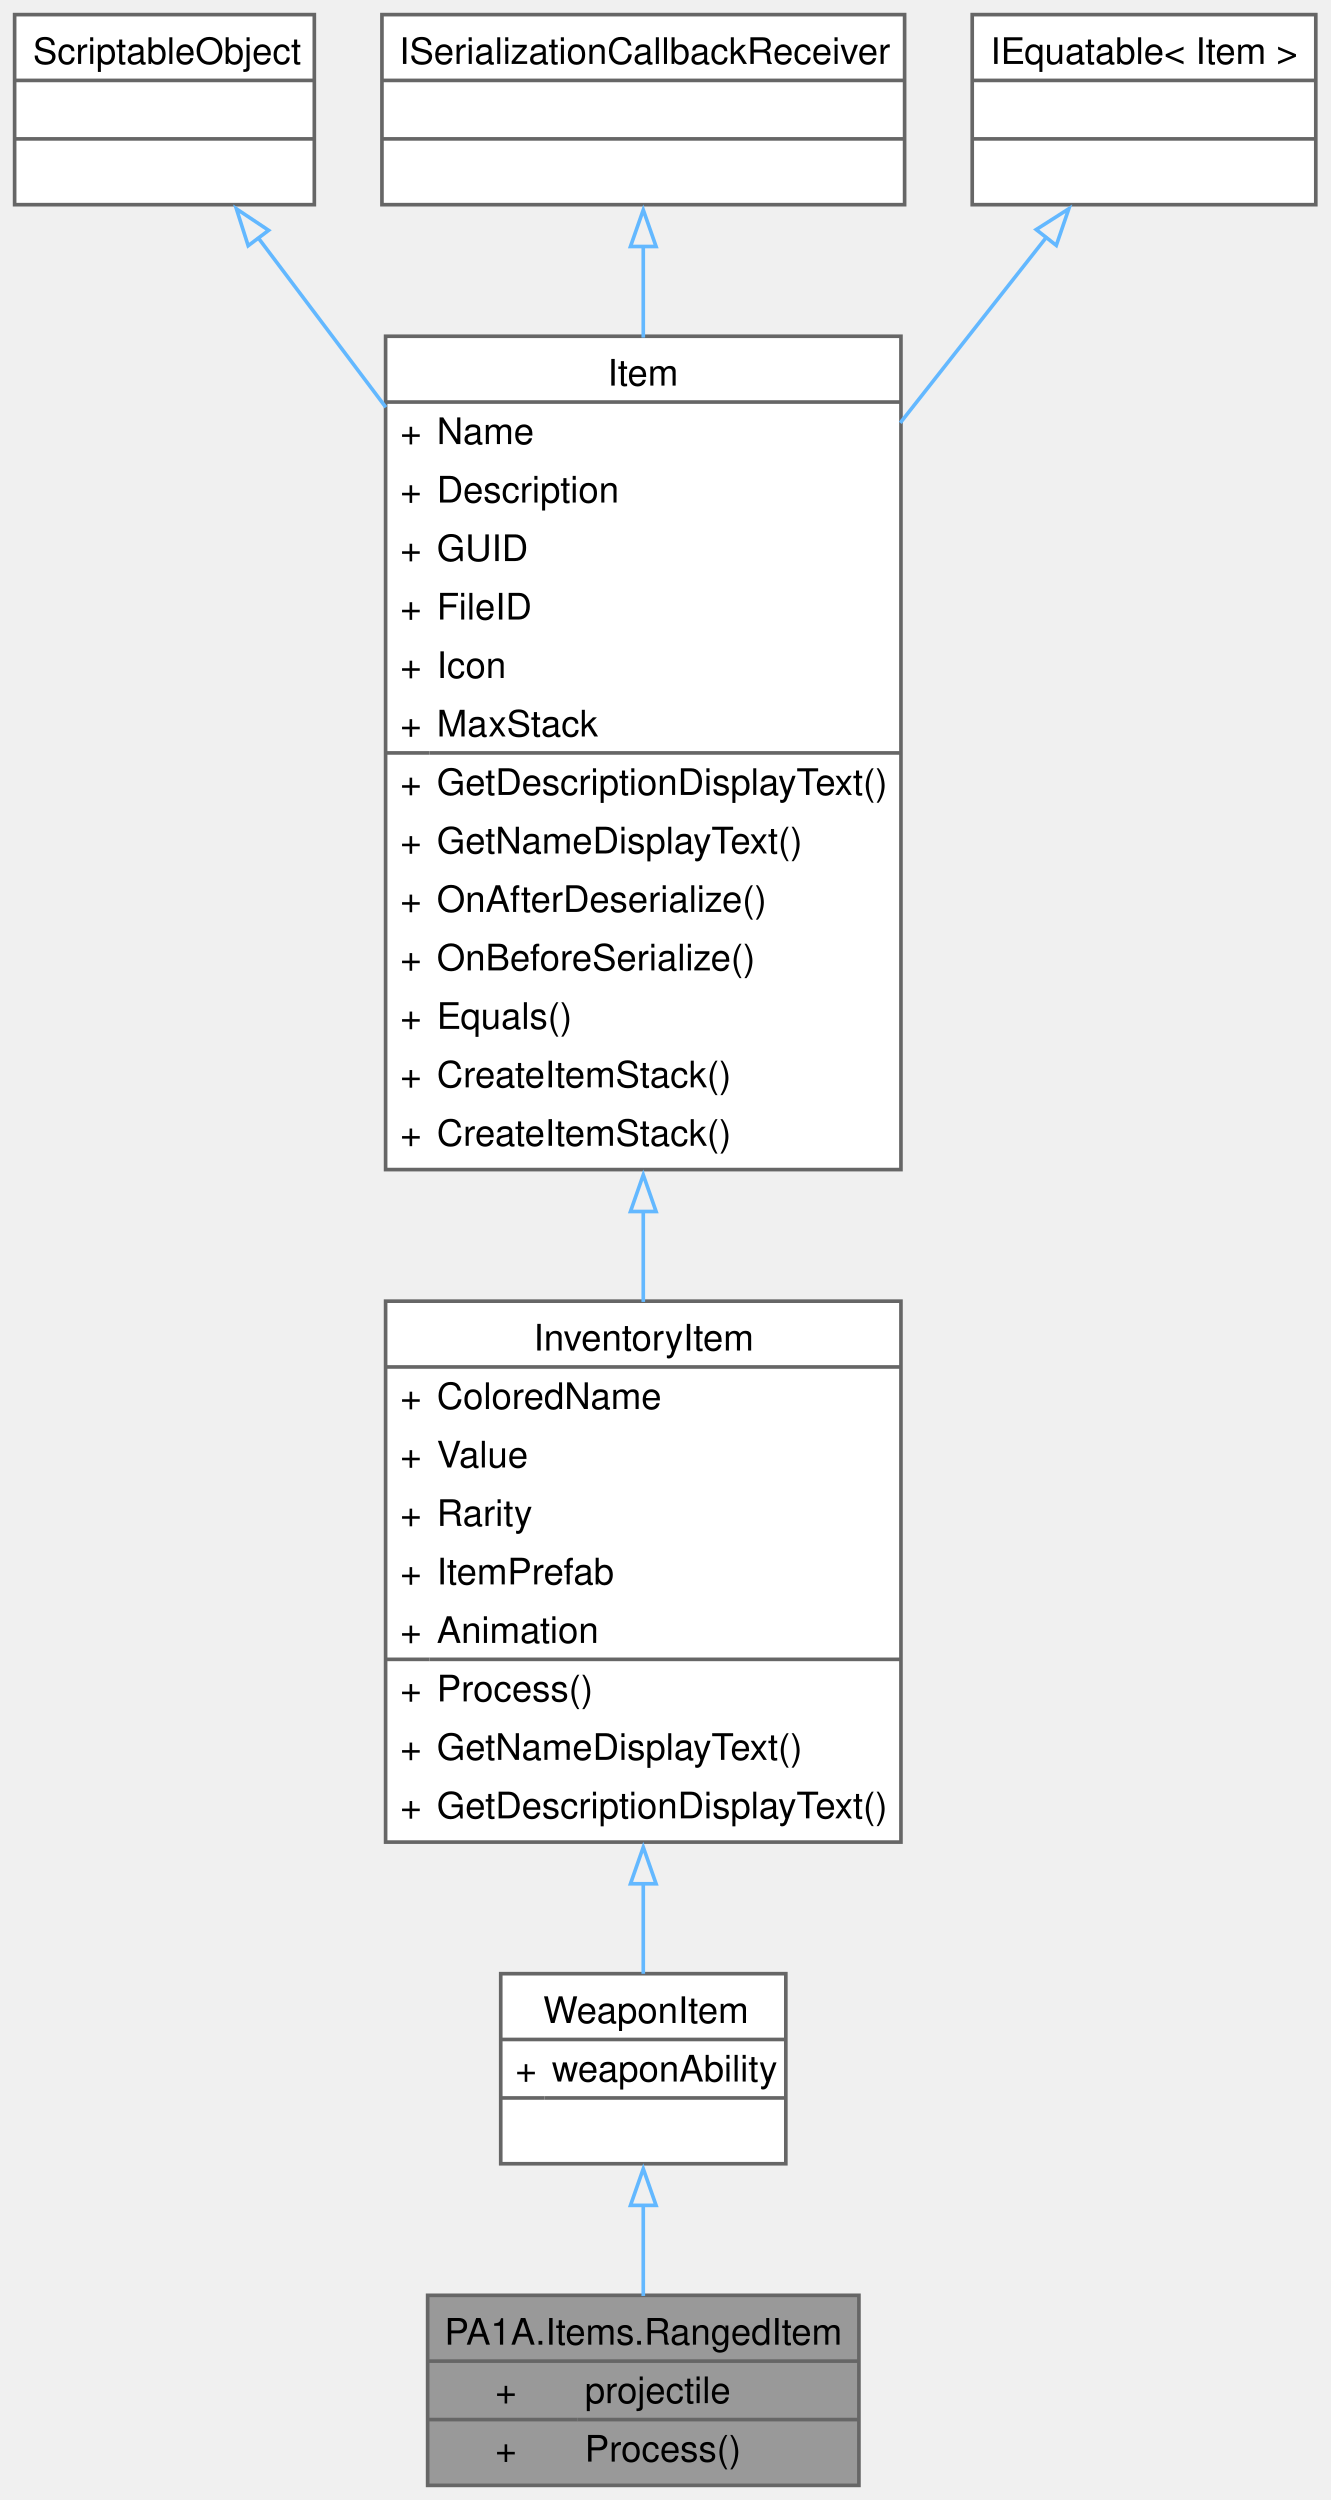
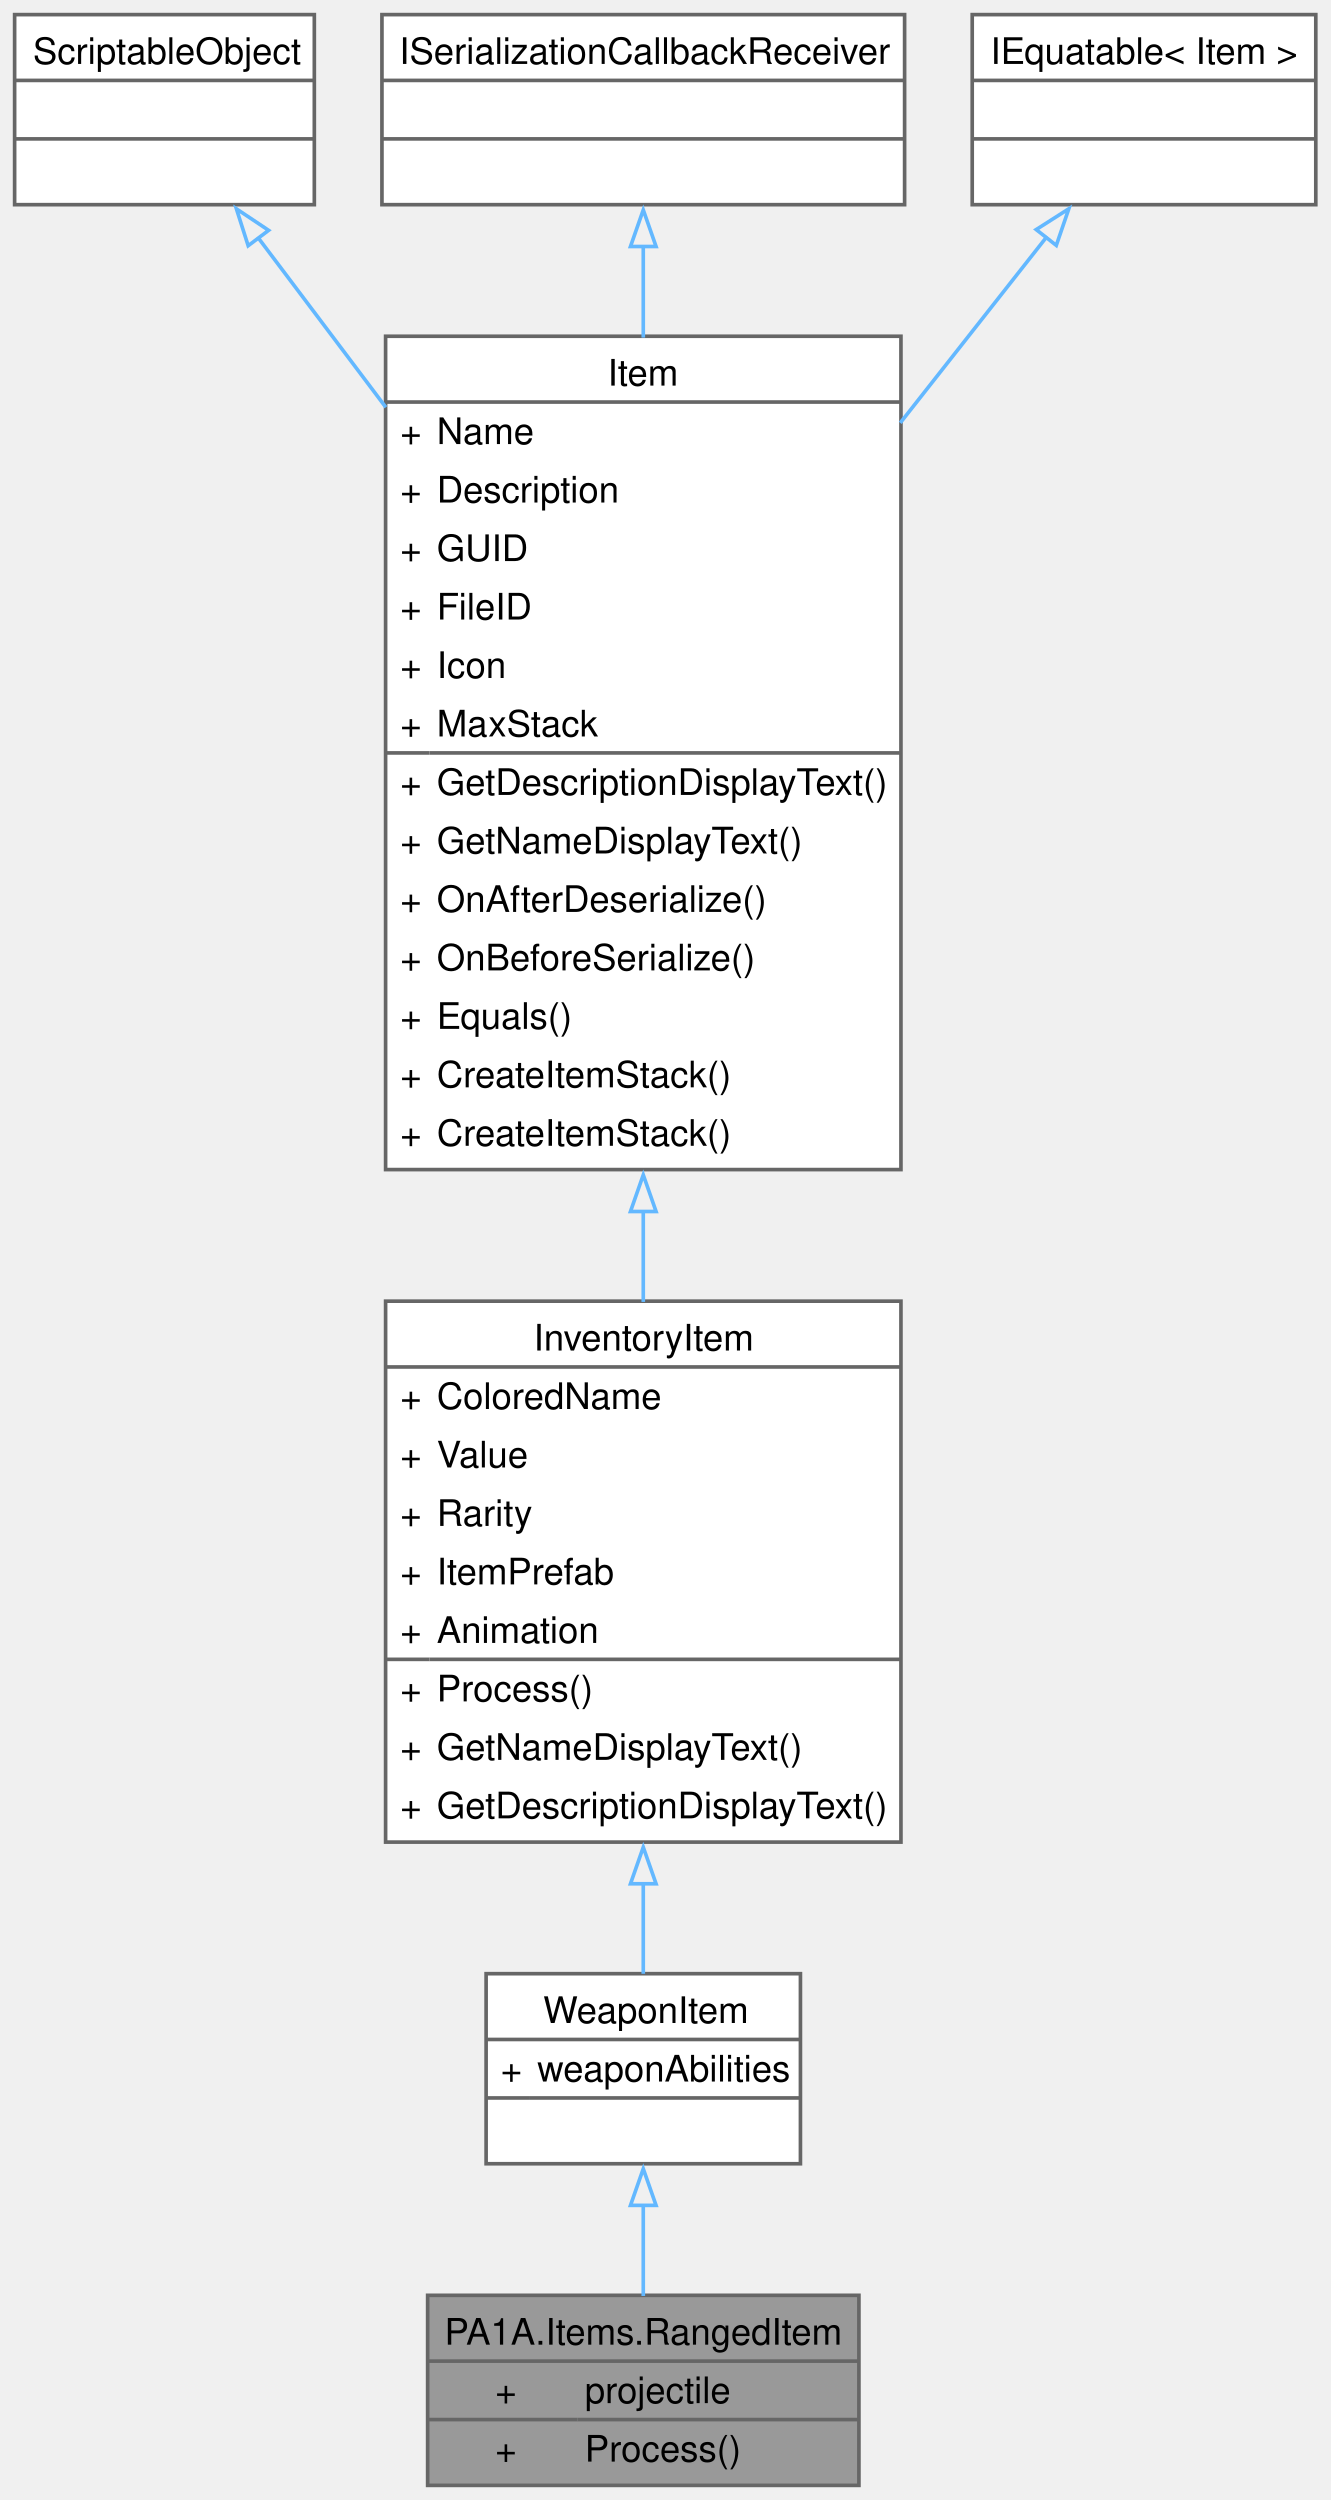
<svg xmlns="http://www.w3.org/2000/svg" xmlns:xlink="http://www.w3.org/1999/xlink" width="364pt" height="684pt" viewBox="0.00 0.00 364.00 684.00">
  <g id="graph0" class="graph" transform="scale(1 1) rotate(0) translate(4 680)">
    <g id="Node000001" class="node">
      <g id="a_Node000001">
        <a xlink:title="Represents a ranged weapon item in the game.">
          <polygon fill="#999999" stroke="none" points="231,-52 113,-52 113,0 231,0 231,-52" />
          <text text-anchor="start" x="117.62" y="-38.5" font-family="Helvetica,sans-Serif" font-size="10.00">PA1A.Items.RangedItem</text>
          <text text-anchor="start" x="131.5" y="-22.5" font-family="Helvetica,sans-Serif" font-size="10.00">+</text>
          <text text-anchor="start" x="156" y="-22.5" font-family="Helvetica,sans-Serif" font-size="10.00">projectile</text>
          <text text-anchor="start" x="131.5" y="-6.5" font-family="Helvetica,sans-Serif" font-size="10.00">+</text>
          <text text-anchor="start" x="156" y="-6.5" font-family="Helvetica,sans-Serif" font-size="10.00">Process()</text>
          <polygon fill="#666666" stroke="#666666" points="113,-34 113,-34 231,-34 231,-34 113,-34" />
          <polygon fill="#666666" stroke="#666666" points="113,-18 113,-18 154,-18 154,-18 113,-18" />
          <polygon fill="#666666" stroke="#666666" points="154,-18 154,-18 231,-18 231,-18 154,-18" />
          <polygon fill="none" stroke="#666666" points="113,0 113,-52 231,-52 231,0 113,0" />
        </a>
      </g>
    </g>
    <g id="Node000002" class="node">
      <g id="a_Node000002">
        <a xlink:href="class_p_a1_a_1_1_items_1_1_weapon_item.html" target="_top" xlink:title="Represents an abstract base class for weapon items in the game.">
-           <polygon fill="white" stroke="none" points="211,-140 133,-140 133,-88 211,-88 211,-140" />
+           <polygon fill="white" stroke="none" points="215,-140 129,-140 129,-88 215,-88 215,-140" />
          <text text-anchor="start" x="144.62" y="-126.5" font-family="Helvetica,sans-Serif" font-size="10.00">WeaponItem</text>
-           <text text-anchor="start" x="137" y="-110.5" font-family="Helvetica,sans-Serif" font-size="10.00">+</text>
-           <text text-anchor="start" x="147" y="-110.5" font-family="Helvetica,sans-Serif" font-size="10.00">weaponAbility</text>
+           <text text-anchor="start" x="133" y="-110.5" font-family="Helvetica,sans-Serif" font-size="10.00">+</text>
+           <text text-anchor="start" x="143" y="-110.5" font-family="Helvetica,sans-Serif" font-size="10.00">weaponAbilities</text>
          <text text-anchor="start" x="170.5" y="-94.5" font-family="Helvetica,sans-Serif" font-size="10.00"> </text>
-           <polygon fill="#666666" stroke="#666666" points="133,-122 133,-122 211,-122 211,-122 133,-122" />
-           <polygon fill="#666666" stroke="#666666" points="133,-106 133,-106 145,-106 145,-106 133,-106" />
-           <polygon fill="#666666" stroke="#666666" points="145,-106 145,-106 211,-106 211,-106 145,-106" />
-           <polygon fill="none" stroke="#666666" points="133,-88 133,-140 211,-140 211,-88 133,-88" />
+           <polygon fill="#666666" stroke="#666666" points="129,-122 129,-122 215,-122 215,-122 129,-122" />
+           <polygon fill="#666666" stroke="#666666" points="129,-106 129,-106 141,-106 141,-106 129,-106" />
+           <polygon fill="#666666" stroke="#666666" points="141,-106 141,-106 215,-106 215,-106 141,-106" />
+           <polygon fill="none" stroke="#666666" points="129,-88 129,-140 215,-140 215,-88 129,-88" />
        </a>
      </g>
    </g>
    <g id="edge1_Node000001_Node000002" class="edge">
      <g id="a_edge1_Node000001_Node000002">
        <a xlink:title=" ">
          <path fill="none" stroke="#63b8ff" d="M172,-76.66C172,-68.29 172,-59.57 172,-51.82" />
          <polygon fill="none" stroke="#63b8ff" points="168.5,-76.61 172,-86.61 175.5,-76.61 168.5,-76.61" />
        </a>
      </g>
    </g>
    <g id="Node000003" class="node">
      <g id="a_Node000003">
        <a xlink:href="class_p_a1_a_1_1_items_1_1_inventory_item.html" target="_top" xlink:title="Represents an abstract base class for items in the game that can be stored in an inventory.">
          <polygon fill="white" stroke="none" points="242.5,-324 101.5,-324 101.5,-176 242.5,-176 242.5,-324" />
          <text text-anchor="start" x="142" y="-310.5" font-family="Helvetica,sans-Serif" font-size="10.00">InventoryItem</text>
          <text text-anchor="start" x="105.5" y="-294.5" font-family="Helvetica,sans-Serif" font-size="10.00">+</text>
          <text text-anchor="start" x="115.5" y="-294.5" font-family="Helvetica,sans-Serif" font-size="10.00">ColoredName</text>
          <text text-anchor="start" x="105.5" y="-278.5" font-family="Helvetica,sans-Serif" font-size="10.00">+</text>
          <text text-anchor="start" x="115.5" y="-278.5" font-family="Helvetica,sans-Serif" font-size="10.00">Value</text>
          <text text-anchor="start" x="105.5" y="-262.5" font-family="Helvetica,sans-Serif" font-size="10.00">+</text>
          <text text-anchor="start" x="115.5" y="-262.5" font-family="Helvetica,sans-Serif" font-size="10.00">Rarity</text>
          <text text-anchor="start" x="105.5" y="-246.5" font-family="Helvetica,sans-Serif" font-size="10.00">+</text>
          <text text-anchor="start" x="115.5" y="-246.5" font-family="Helvetica,sans-Serif" font-size="10.00">ItemPrefab</text>
          <text text-anchor="start" x="105.5" y="-230.5" font-family="Helvetica,sans-Serif" font-size="10.00">+</text>
          <text text-anchor="start" x="115.5" y="-230.5" font-family="Helvetica,sans-Serif" font-size="10.00">Animation</text>
          <text text-anchor="start" x="105.5" y="-214.5" font-family="Helvetica,sans-Serif" font-size="10.00">+</text>
          <text text-anchor="start" x="115.5" y="-214.5" font-family="Helvetica,sans-Serif" font-size="10.00">Process()</text>
          <text text-anchor="start" x="105.5" y="-198.5" font-family="Helvetica,sans-Serif" font-size="10.00">+</text>
          <text text-anchor="start" x="115.5" y="-198.5" font-family="Helvetica,sans-Serif" font-size="10.00">GetNameDisplayText()</text>
          <text text-anchor="start" x="105.5" y="-182.5" font-family="Helvetica,sans-Serif" font-size="10.00">+</text>
          <text text-anchor="start" x="115.5" y="-182.5" font-family="Helvetica,sans-Serif" font-size="10.00">GetDescriptionDisplayText()</text>
          <polygon fill="#666666" stroke="#666666" points="101.5,-306 101.5,-306 242.5,-306 242.5,-306 101.5,-306" />
          <polygon fill="#666666" stroke="#666666" points="101.5,-226 101.5,-226 113.5,-226 113.5,-226 101.5,-226" />
          <polygon fill="#666666" stroke="#666666" points="113.5,-226 113.5,-226 242.5,-226 242.5,-226 113.5,-226" />
          <polygon fill="none" stroke="#666666" points="101.5,-176 101.5,-324 242.5,-324 242.5,-176 101.5,-176" />
        </a>
      </g>
    </g>
    <g id="edge2_Node000002_Node000003" class="edge">
      <g id="a_edge2_Node000002_Node000003">
        <a xlink:title=" ">
          <path fill="none" stroke="#63b8ff" d="M172,-164.66C172,-155.76 172,-147.29 172,-139.96" />
          <polygon fill="none" stroke="#63b8ff" points="168.5,-164.6 172,-174.6 175.5,-164.6 168.5,-164.6" />
        </a>
      </g>
    </g>
    <g id="Node000004" class="node">
      <g id="a_Node000004">
        <a xlink:href="class_p_a1_a_1_1_items_1_1_item.html" target="_top" xlink:title="Represents an abstract base class for items in the game.">
          <polygon fill="white" stroke="none" points="242.5,-588 101.5,-588 101.5,-360 242.5,-360 242.5,-588" />
          <text text-anchor="start" x="162.25" y="-574.5" font-family="Helvetica,sans-Serif" font-size="10.00">Item</text>
          <text text-anchor="start" x="105.5" y="-558.5" font-family="Helvetica,sans-Serif" font-size="10.00">+</text>
          <text text-anchor="start" x="115.5" y="-558.5" font-family="Helvetica,sans-Serif" font-size="10.00">Name</text>
          <text text-anchor="start" x="105.5" y="-542.5" font-family="Helvetica,sans-Serif" font-size="10.00">+</text>
          <text text-anchor="start" x="115.5" y="-542.5" font-family="Helvetica,sans-Serif" font-size="10.00">Description</text>
          <text text-anchor="start" x="105.5" y="-526.5" font-family="Helvetica,sans-Serif" font-size="10.00">+</text>
          <text text-anchor="start" x="115.5" y="-526.5" font-family="Helvetica,sans-Serif" font-size="10.00">GUID</text>
          <text text-anchor="start" x="105.5" y="-510.5" font-family="Helvetica,sans-Serif" font-size="10.00">+</text>
          <text text-anchor="start" x="115.5" y="-510.5" font-family="Helvetica,sans-Serif" font-size="10.00">FileID</text>
          <text text-anchor="start" x="105.5" y="-494.5" font-family="Helvetica,sans-Serif" font-size="10.00">+</text>
          <text text-anchor="start" x="115.5" y="-494.5" font-family="Helvetica,sans-Serif" font-size="10.00">Icon</text>
          <text text-anchor="start" x="105.5" y="-478.5" font-family="Helvetica,sans-Serif" font-size="10.00">+</text>
          <text text-anchor="start" x="115.5" y="-478.5" font-family="Helvetica,sans-Serif" font-size="10.00">MaxStack</text>
          <text text-anchor="start" x="105.5" y="-462.5" font-family="Helvetica,sans-Serif" font-size="10.00">+</text>
          <text text-anchor="start" x="115.5" y="-462.5" font-family="Helvetica,sans-Serif" font-size="10.00">GetDescriptionDisplayText()</text>
          <text text-anchor="start" x="105.5" y="-446.5" font-family="Helvetica,sans-Serif" font-size="10.00">+</text>
          <text text-anchor="start" x="115.5" y="-446.5" font-family="Helvetica,sans-Serif" font-size="10.00">GetNameDisplayText()</text>
          <text text-anchor="start" x="105.5" y="-430.5" font-family="Helvetica,sans-Serif" font-size="10.00">+</text>
          <text text-anchor="start" x="115.5" y="-430.5" font-family="Helvetica,sans-Serif" font-size="10.00">OnAfterDeserialize()</text>
          <text text-anchor="start" x="105.5" y="-414.5" font-family="Helvetica,sans-Serif" font-size="10.00">+</text>
          <text text-anchor="start" x="115.5" y="-414.5" font-family="Helvetica,sans-Serif" font-size="10.00">OnBeforeSerialize()</text>
          <text text-anchor="start" x="105.5" y="-398.5" font-family="Helvetica,sans-Serif" font-size="10.00">+</text>
          <text text-anchor="start" x="115.5" y="-398.5" font-family="Helvetica,sans-Serif" font-size="10.00">Equals()</text>
          <text text-anchor="start" x="105.5" y="-382.5" font-family="Helvetica,sans-Serif" font-size="10.00">+</text>
          <text text-anchor="start" x="115.5" y="-382.5" font-family="Helvetica,sans-Serif" font-size="10.00">CreateItemStack()</text>
          <text text-anchor="start" x="105.5" y="-366.5" font-family="Helvetica,sans-Serif" font-size="10.00">+</text>
          <text text-anchor="start" x="115.5" y="-366.5" font-family="Helvetica,sans-Serif" font-size="10.00">CreateItemStack()</text>
          <polygon fill="#666666" stroke="#666666" points="101.5,-570 101.5,-570 242.5,-570 242.5,-570 101.5,-570" />
          <polygon fill="#666666" stroke="#666666" points="101.5,-474 101.5,-474 113.5,-474 113.5,-474 101.5,-474" />
          <polygon fill="#666666" stroke="#666666" points="113.5,-474 113.5,-474 242.5,-474 242.5,-474 113.5,-474" />
          <polygon fill="none" stroke="#666666" points="101.5,-360 101.5,-588 242.5,-588 242.5,-360 101.5,-360" />
        </a>
      </g>
    </g>
    <g id="edge3_Node000003_Node000004" class="edge">
      <g id="a_edge3_Node000003_Node000004">
        <a xlink:title=" ">
          <path fill="none" stroke="#63b8ff" d="M172,-348.82C172,-340.3 172,-331.9 172,-323.8" />
          <polygon fill="none" stroke="#63b8ff" points="168.5,-348.54 172,-358.54 175.5,-348.54 168.5,-348.54" />
        </a>
      </g>
    </g>
    <g id="Node000005" class="node">
      <g id="a_Node000005">
        <a xlink:href="class_scriptable_object.html" target="_top" xlink:title=" ">
          <polygon fill="white" stroke="none" points="82,-676 0,-676 0,-624 82,-624 82,-676" />
          <text text-anchor="start" x="5" y="-662.5" font-family="Helvetica,sans-Serif" font-size="10.00">ScriptableObject</text>
          <text text-anchor="start" x="39.5" y="-646.5" font-family="Helvetica,sans-Serif" font-size="10.00"> </text>
          <text text-anchor="start" x="39.5" y="-630.5" font-family="Helvetica,sans-Serif" font-size="10.00"> </text>
          <polygon fill="#666666" stroke="#666666" points="0,-658 0,-658 82,-658 82,-658 0,-658" />
          <polygon fill="#666666" stroke="#666666" points="0,-642 0,-642 82,-642 82,-642 0,-642" />
          <polygon fill="none" stroke="#666666" points="0,-624 0,-676 82,-676 82,-624 0,-624" />
        </a>
      </g>
    </g>
    <g id="edge4_Node000004_Node000005" class="edge">
      <g id="a_edge4_Node000004_Node000005">
        <a xlink:title=" ">
          <path fill="none" stroke="#63b8ff" d="M66.48,-615.16C76.69,-601.6 89,-585.24 101.56,-568.56" />
          <polygon fill="none" stroke="#63b8ff" points="63.9,-612.77 60.68,-622.86 69.49,-616.98 63.9,-612.77" />
        </a>
      </g>
    </g>
    <g id="Node000006" class="node">
      <g id="a_Node000006">
        <a xlink:href="class_i_serialization_callback_receiver.html" target="_top" xlink:title=" ">
          <polygon fill="white" stroke="none" points="243.5,-676 100.5,-676 100.5,-624 243.5,-624 243.5,-676" />
          <text text-anchor="start" x="105.25" y="-662.5" font-family="Helvetica,sans-Serif" font-size="10.00">ISerializationCallbackReceiver</text>
          <text text-anchor="start" x="170.5" y="-646.5" font-family="Helvetica,sans-Serif" font-size="10.00"> </text>
          <text text-anchor="start" x="170.5" y="-630.5" font-family="Helvetica,sans-Serif" font-size="10.00"> </text>
          <polygon fill="#666666" stroke="#666666" points="100.5,-658 100.5,-658 243.5,-658 243.5,-658 100.5,-658" />
          <polygon fill="#666666" stroke="#666666" points="100.5,-642 100.5,-642 243.5,-642 243.5,-642 100.5,-642" />
          <polygon fill="none" stroke="#666666" points="100.5,-624 100.5,-676 243.5,-676 243.5,-624 100.5,-624" />
        </a>
      </g>
    </g>
    <g id="edge5_Node000004_Node000006" class="edge">
      <g id="a_edge5_Node000004_Node000006">
        <a xlink:title=" ">
          <path fill="none" stroke="#63b8ff" d="M172,-612.72C172,-605.03 172,-596.53 172,-587.64" />
          <polygon fill="none" stroke="#63b8ff" points="168.5,-612.56 172,-622.56 175.5,-612.56 168.5,-612.56" />
        </a>
      </g>
    </g>
    <g id="Node000007" class="node">
      <g id="a_Node000007">
        <a xlink:href="class_i_equatable.html" target="_top" xlink:title=" ">
          <polygon fill="white" stroke="none" points="356,-676 262,-676 262,-624 356,-624 356,-676" />
          <text text-anchor="start" x="267" y="-662.5" font-family="Helvetica,sans-Serif" font-size="10.00">IEquatable&lt; Item &gt;</text>
          <text text-anchor="start" x="307.5" y="-646.5" font-family="Helvetica,sans-Serif" font-size="10.00"> </text>
          <text text-anchor="start" x="307.5" y="-630.5" font-family="Helvetica,sans-Serif" font-size="10.00"> </text>
          <polygon fill="#666666" stroke="#666666" points="262,-658 262,-658 356,-658 356,-658 262,-658" />
          <polygon fill="#666666" stroke="#666666" points="262,-642 262,-642 356,-642 356,-642 262,-642" />
          <polygon fill="none" stroke="#666666" points="262,-624 262,-676 356,-676 356,-624 262,-624" />
        </a>
      </g>
    </g>
    <g id="edge6_Node000004_Node000007" class="edge">
      <g id="a_edge6_Node000004_Node000007">
        <a xlink:title=" ">
          <path fill="none" stroke="#63b8ff" d="M282.5,-615.35C270.89,-600.6 256.65,-582.51 242.31,-564.3" />
          <polygon fill="none" stroke="#63b8ff" points="279.5,-617.19 288.43,-622.88 285,-612.86 279.5,-617.19" />
        </a>
      </g>
    </g>
  </g>
</svg>
